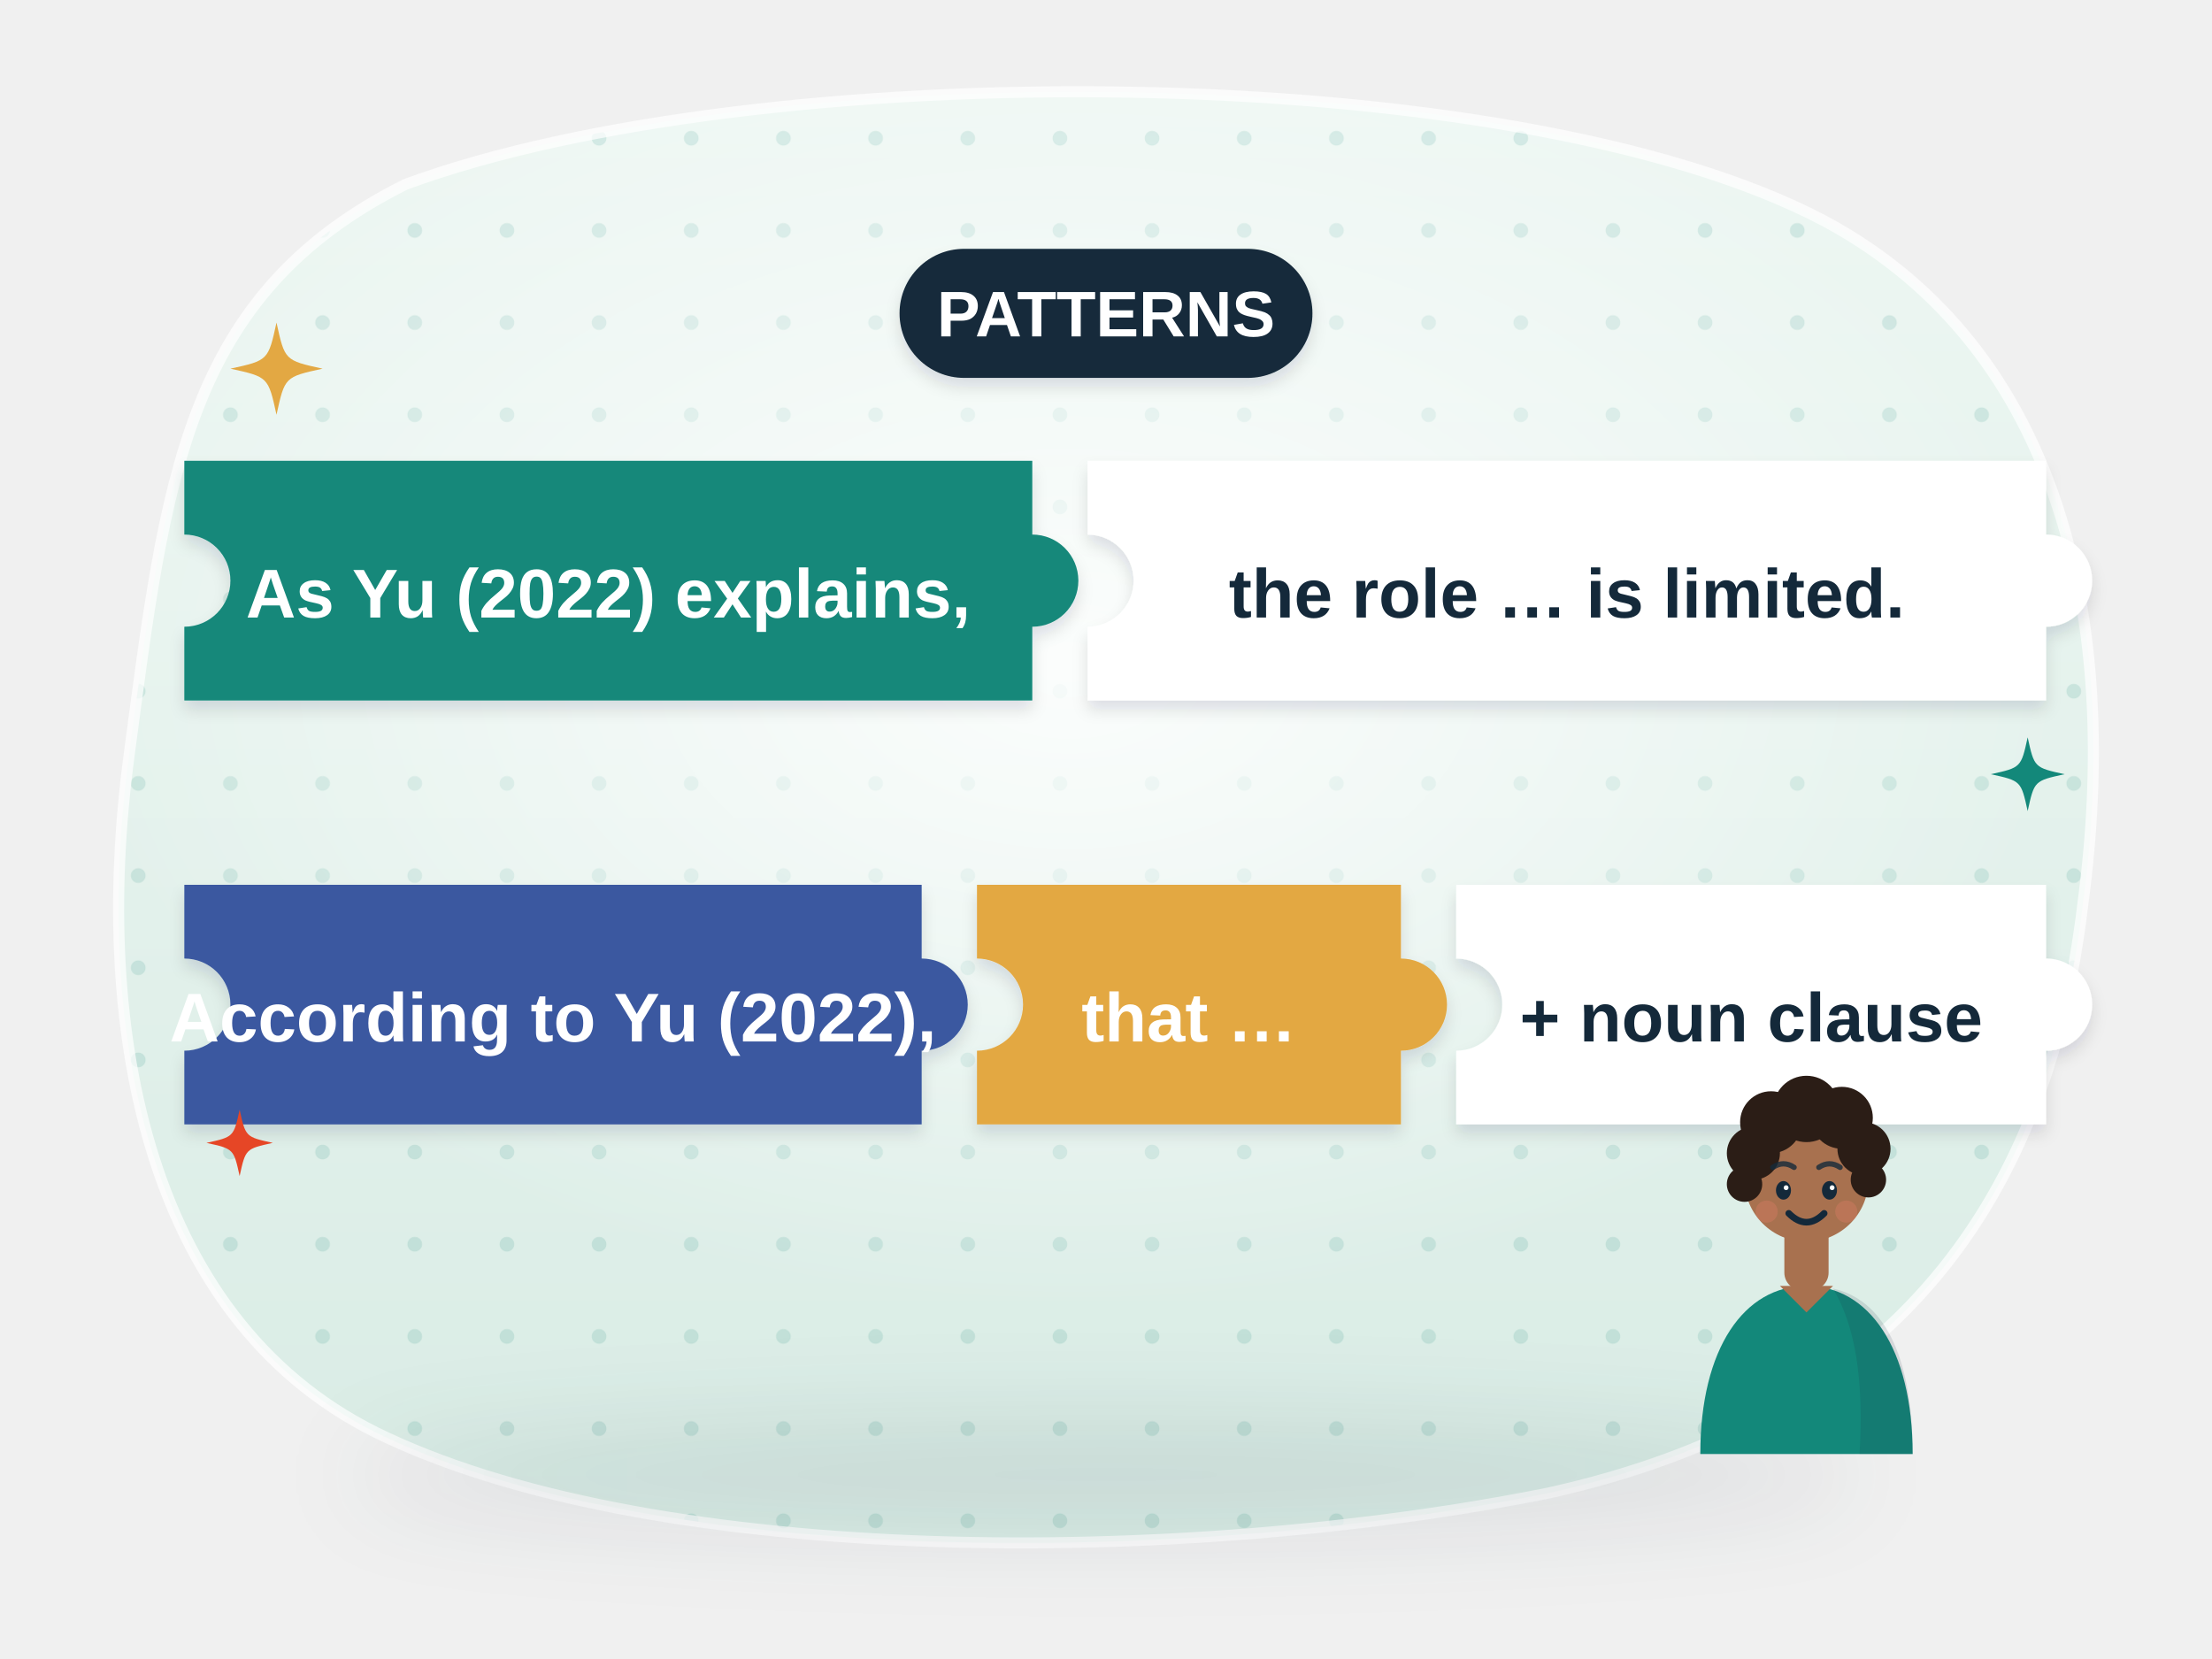
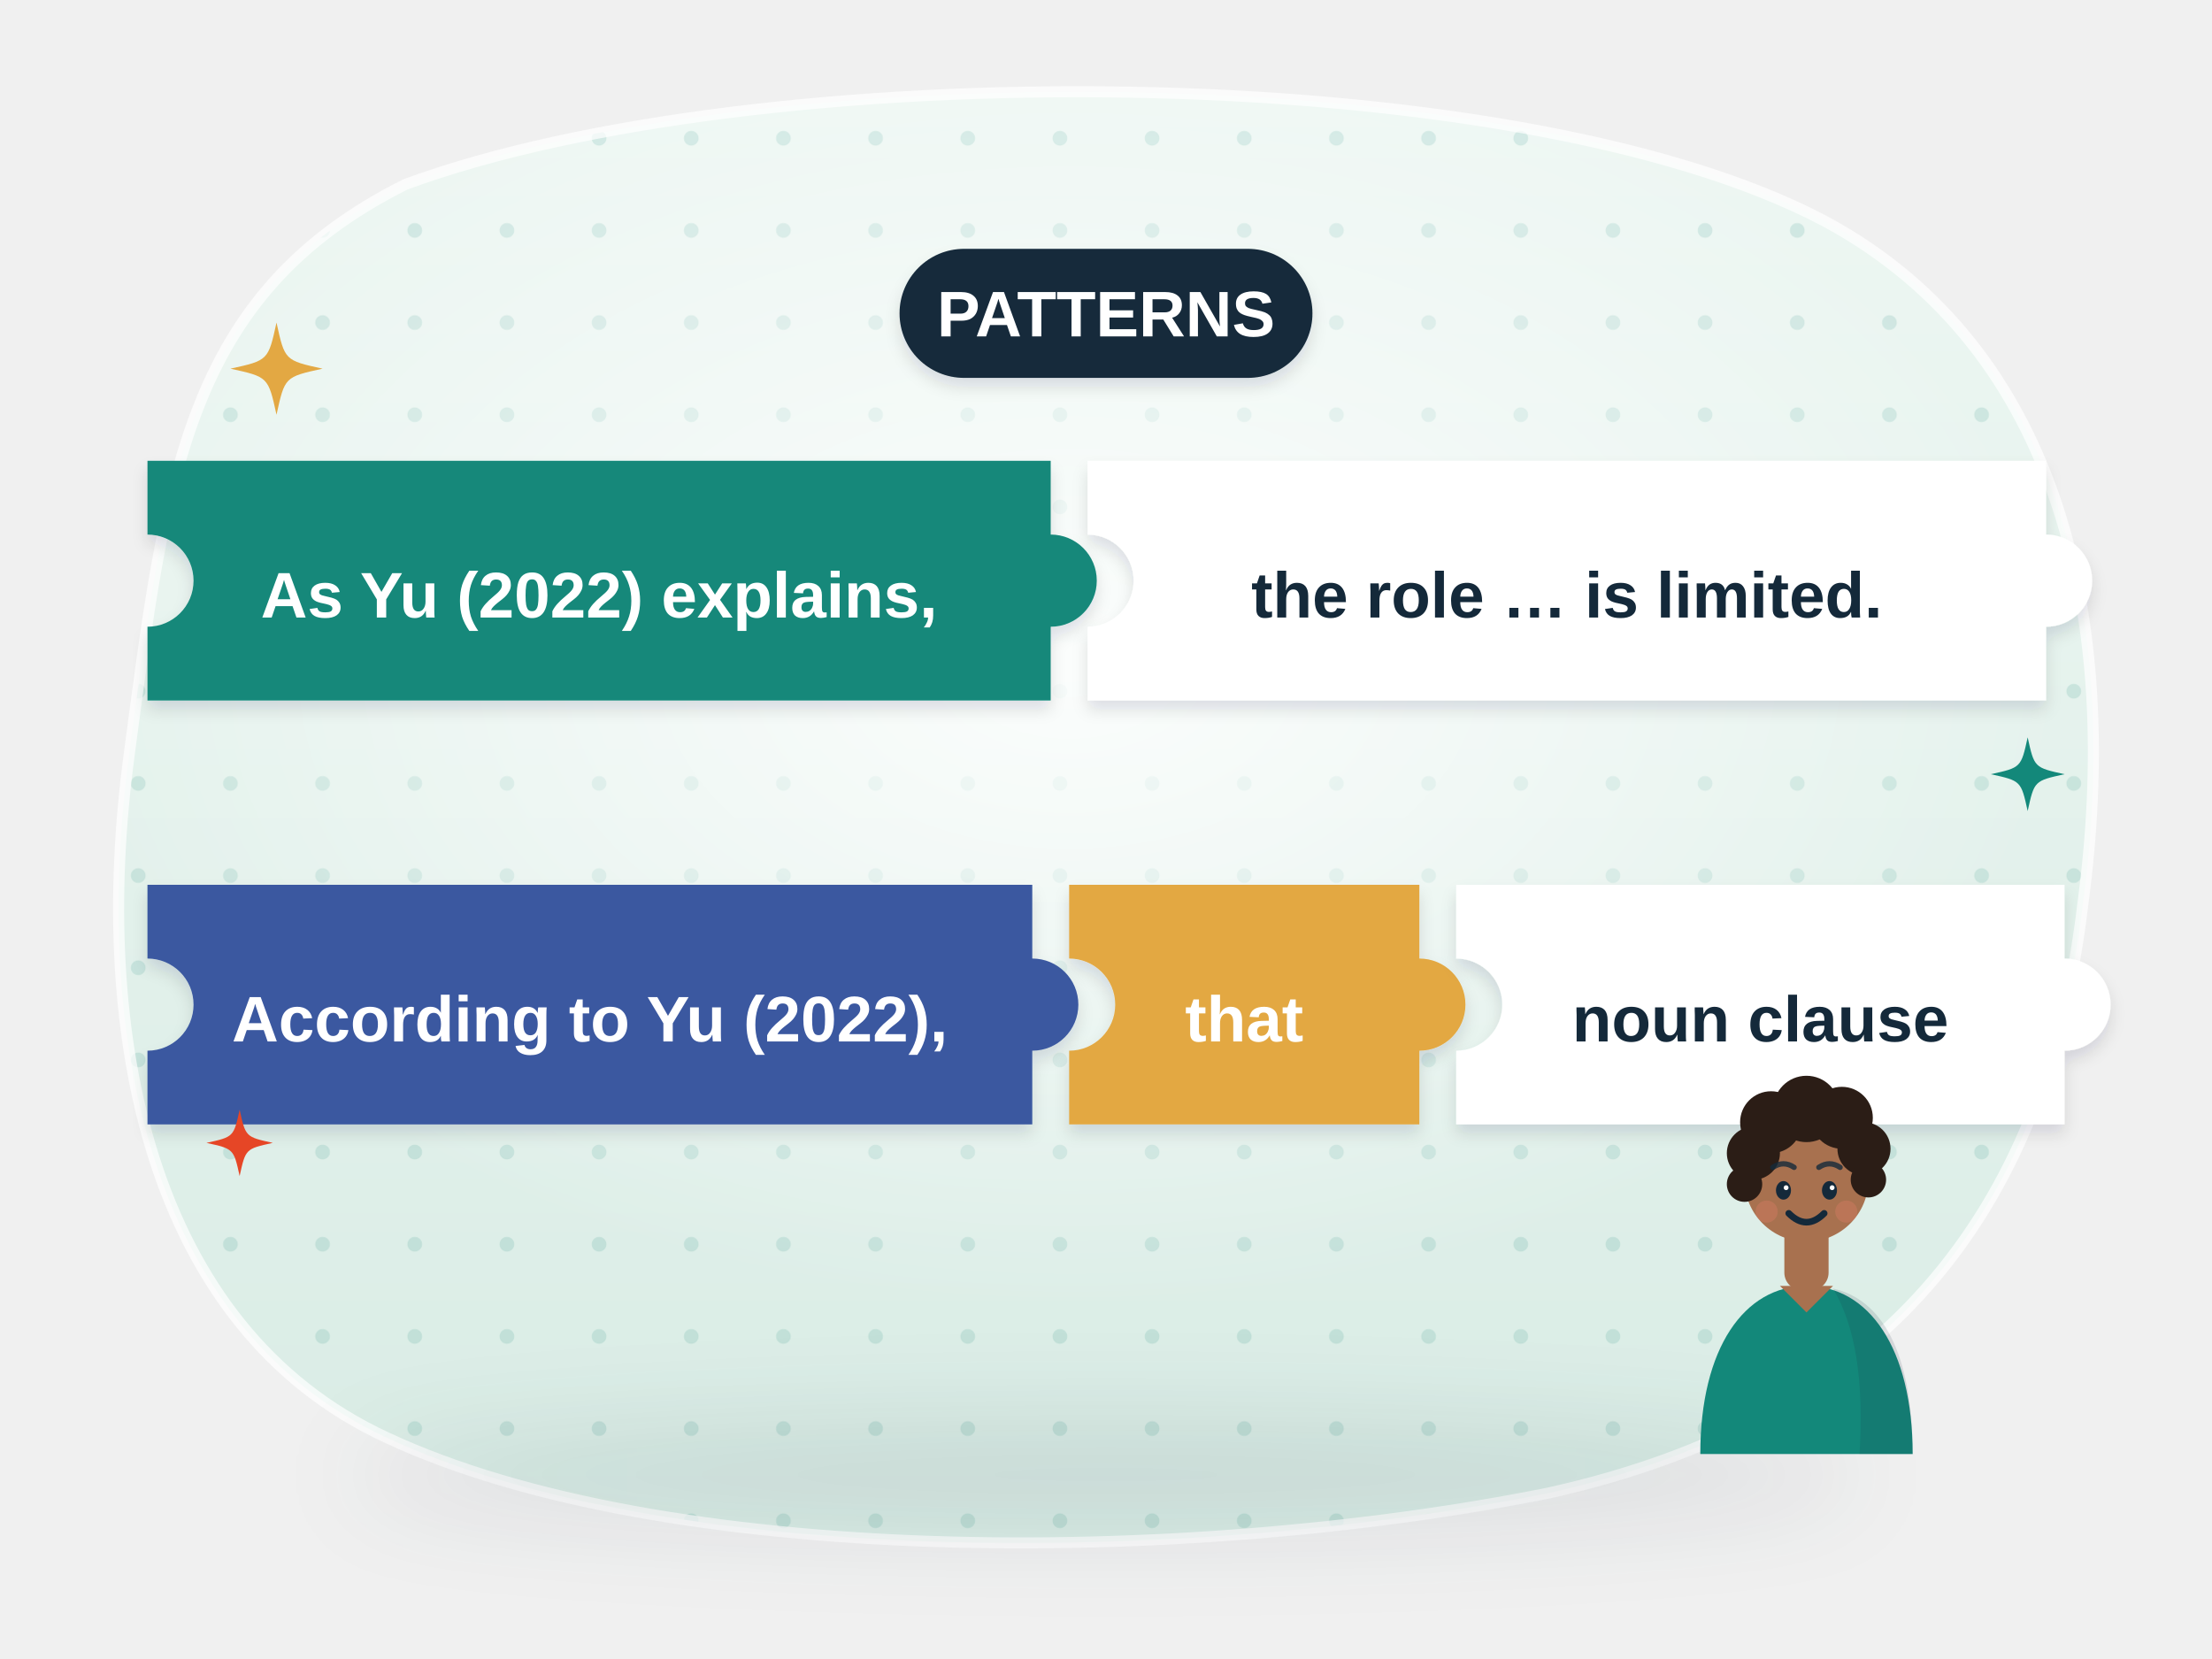
<svg xmlns="http://www.w3.org/2000/svg" viewBox="0 0 240 180" fill="none" role="img" aria-label="Puzzle pieces connect: As Yu (2022) explains, + the role of governments is limited. Other pieces show According to and that.">
  <style>
.v4b5-fl{animation:v4b5-fl 6s ease-in-out infinite}.v4b5-f2{animation-delay:-2s}.v4b5-f3{animation-delay:-4s}
@keyframes v4b5-fl{50%{transform:translateY(-4px)}}
.v4b5-tw{animation:v4b5-tw 3s ease-in-out infinite;transform-box:fill-box;transform-origin:center}.v4b5-t2{animation-delay:-1s}.v4b5-t3{animation-delay:-2s}
@keyframes v4b5-tw{0%,100%{opacity:.35;transform:scale(.6)}50%{opacity:1;transform:scale(1)}}
.v4b5-bl{animation:v4b5-bl 4.8s infinite;transform-box:fill-box;transform-origin:center}.v4b5-b2{animation-delay:-1.7s}.v4b5-b3{animation-delay:-3.1s}
@keyframes v4b5-bl{0%,93%,100%{transform:scaleY(1)}96%{transform:scaleY(.1)}}
.v4b5-dr{stroke-dasharray:5 7;animation:v4b5-dr 1.6s linear infinite}
@keyframes v4b5-dr{to{stroke-dashoffset:-24}}
.v4b5-pu{animation:v4b5-pu 2.4s ease-in-out infinite;transform-box:fill-box;transform-origin:center}
@keyframes v4b5-pu{0%,100%{transform:scale(1)}50%{transform:scale(1.08)}}
.v4b5-sp{animation:v4b5-sp 10s linear infinite;transform-box:fill-box;transform-origin:center}.v4b5-sr{animation-direction:reverse}
@keyframes v4b5-sp{to{transform:rotate(360deg)}}
.v4b5-sw{animation:v4b5-sw 4s ease-in-out infinite;transform-box:fill-box;transform-origin:50% 100%}
@keyframes v4b5-sw{50%{transform:rotate(4deg)}}
.v4b5-gl{animation:v4b5-gl 3s ease-in-out infinite}
@keyframes v4b5-gl{50%{opacity:.45}}
.v4b5-dw{stroke-dasharray:400;stroke-dashoffset:400;animation:v4b5-dw 5s ease-in-out infinite}
@keyframes v4b5-dw{30%,80%{stroke-dashoffset:0}100%{stroke-dashoffset:0;opacity:0}}
.v4b5-wv{animation:v4b5-wv 5s ease-in-out infinite}
@keyframes v4b5-wv{50%{transform:translateX(-10px)}}

@media (prefers-reduced-motion: reduce) { * { animation: none !important; } }
</style>
  <defs>
    <filter id="v4b5-sh" x="-25%" y="-25%" width="150%" height="170%">
      <feDropShadow dx="0" dy="4" stdDeviation="4" flood-color="#14293a" flood-opacity=".15" />
      <feDropShadow dx="0" dy="1" stdDeviation=".8" flood-color="#14293a" flood-opacity=".12" />
    </filter>
    <filter id="v4b5-sh2" x="-25%" y="-25%" width="150%" height="170%">
      <feDropShadow dx="0" dy="10" stdDeviation="10" flood-color="#14293a" flood-opacity=".14" />
      <feDropShadow dx="0" dy="2" stdDeviation="1.6" flood-color="#14293a" flood-opacity=".12" />
    </filter>
    <filter id="v4b5-blur" x="-30%" y="-100%" width="160%" height="300%">
      <feGaussianBlur stdDeviation="5" />
    </filter>
    <radialGradient id="v4b5-glow" cx=".5" cy=".5" r=".5">
      <stop offset="0" stop-color="#fff" stop-opacity=".85" />
      <stop offset="1" stop-color="#fff" stop-opacity="0" />
    </radialGradient>
    <linearGradient id="v4b5-pap" x1="0" y1="0" x2="0" y2="1">
      <stop offset="0" stop-color="#fffdf8" />
      <stop offset="1" stop-color="#f3ead8" />
    </linearGradient>
    <linearGradient id="v4b5-gold" x1="0" y1="0" x2="0" y2="1">
      <stop offset="0" stop-color="#f4c162" />
      <stop offset="1" stop-color="#d9962e" />
    </linearGradient>
    <linearGradient id="v4b5-navy" x1="0" y1="0" x2="0" y2="1">
      <stop offset="0" stop-color="#2c4c68" />
      <stop offset="1" stop-color="#14293a" />
    </linearGradient>
    <linearGradient id="v4b5-desk" x1="0" y1="0" x2="0" y2="1">
      <stop offset="0" stop-color="#f6e6cd" />
      <stop offset="1" stop-color="#e8c99c" />
    </linearGradient>
    <linearGradient id="v4b5-bg" x1="0" y1="0" x2="0" y2="1">
      <stop offset="0" stop-color="#eef7f3" />
      <stop offset="1" stop-color="#d9ece5" />
    </linearGradient>
    <pattern id="v4b5-dots" width="10" height="10" patternUnits="userSpaceOnUse">
      <circle cx="5" cy="5" r="0.8" fill="#13887a" fill-opacity="0.13" />
    </pattern>
    <clipPath id="v4b5-clip">
      <path d="M44 20C82 6 164 6 198 24c26 14 32 44 28 74-4 34-22 56-58 64-40 8-96 8-126-6C16 144 10 112 14 82c4-30 6-50 30-62z" />
    </clipPath>
  </defs>
  <path d="M44 20C82 6 164 6 198 24c26 14 32 44 28 74-4 34-22 56-58 64-40 8-96 8-126-6C16 144 10 112 14 82c4-30 6-50 30-62z" fill="url(#v4b5-bg)" />
  <g clip-path="url(#v4b5-clip)">
    <rect width="240" height="180" fill="url(#v4b5-dots)" />
    <ellipse cx="116" cy="72" rx="110" ry="70" fill="url(#v4b5-glow)" />
  </g>
  <path d="M44 20C82 6 164 6 198 24c26 14 32 44 28 74-4 34-22 56-58 64-40 8-96 8-126-6C16 144 10 112 14 82c4-30 6-50 30-62z" stroke="#fff" stroke-opacity=".7" stroke-width="1.2" />
  <ellipse cx="120" cy="160" rx="82" ry="6" fill="#14293a" opacity=".1" filter="url(#v4b5-blur)" />
  <g class="v4b5-fl">
    <g filter="url(#v4b5-sh)">
-       <path d="M20 50h92v8a5 5 0 0 1 0 10v8h-92v-8a5 5 0 0 0 0-10z" fill="#13887a" />
+       <path d="M16 50h98v8a5 5 0 0 1 0 10v8h-98v-8a5 5 0 0 0 0-10z" fill="#13887a" />
    </g>
-     <text x="66" y="67" font-family="Manrope, Arial, sans-serif" font-size="7.5" font-weight="800" fill="#fff" text-anchor="middle">As Yu (2022) explains,</text>
+     <text x="65" y="67" font-family="Manrope, Arial, sans-serif" font-size="7" font-weight="800" fill="#fff" text-anchor="middle">As Yu (2022) explains,</text>
  </g>
  <g class="v4b5-fl v4b5-f2">
    <g filter="url(#v4b5-sh)">
      <path d="M118 50h104v8a5 5 0 0 1 0 10v8h-104v-8a5 5 0 0 0 0-10z" fill="#fff" />
    </g>
-     <text x="170" y="67" font-family="Manrope, Arial, sans-serif" font-size="7.5" font-weight="800" fill="#14293a" text-anchor="middle">the role … is limited.</text>
+     <text x="170" y="67" font-family="Manrope, Arial, sans-serif" font-size="7" font-weight="800" fill="#14293a" text-anchor="middle">the role … is limited.</text>
  </g>
  <g class="v4b5-fl v4b5-f3">
    <g filter="url(#v4b5-sh)">
-       <path d="M20 96h80v8a5 5 0 0 1 0 10v8h-80v-8a5 5 0 0 0 0-10z" fill="#3a58a0" />
+       <path d="M16 96h96v8a5 5 0 0 1 0 10v8h-96v-8a5 5 0 0 0 0-10z" fill="#3a58a0" />
    </g>
-     <text x="60" y="113" font-family="Manrope, Arial, sans-serif" font-size="7.5" font-weight="800" fill="#fff" text-anchor="middle">According to Yu (2022),</text>
+     <text x="64" y="113" font-family="Manrope, Arial, sans-serif" font-size="7" font-weight="800" fill="#fff" text-anchor="middle">According to Yu (2022),</text>
  </g>
  <g filter="url(#v4b5-sh)">
-     <path d="M106 96h46v8a5 5 0 0 1 0 10v8h-46v-8a5 5 0 0 0 0-10z" fill="#e3a843" />
+     <path d="M116 96h38v8a5 5 0 0 1 0 10v8h-38v-8a5 5 0 0 0 0-10z" fill="#e3a843" />
  </g>
-   <text x="129" y="113" font-family="Manrope, Arial, sans-serif" font-size="7.5" font-weight="800" fill="#fff" text-anchor="middle">that …</text>
+   <text x="135" y="113" font-family="Manrope, Arial, sans-serif" font-size="7" font-weight="800" fill="#fff" text-anchor="middle">that</text>
  <g filter="url(#v4b5-sh)">
-     <path d="M158 96h64v8a5 5 0 0 1 0 10v8h-64v-8a5 5 0 0 0 0-10z" fill="#fff" />
+     <path d="M158 96h66v8a5 5 0 0 1 0 10v8h-66v-8a5 5 0 0 0 0-10z" fill="#fff" />
  </g>
-   <text x="190" y="113" font-family="Manrope, Arial, sans-serif" font-size="7.5" font-weight="800" fill="#14293a" text-anchor="middle">+ noun clause</text>
+   <text x="191" y="113" font-family="Manrope, Arial, sans-serif" font-size="7" font-weight="800" fill="#14293a" text-anchor="middle">noun clause</text>
  <g filter="url(#v4b5-sh)">
    <rect x="97.6" y="27" width="44.8" height="14" rx="7" fill="#14293a" />
  </g>
  <text x="120" y="36.5" font-family="Manrope, Arial, sans-serif" font-size="7" font-weight="800" fill="#fff" text-anchor="middle">PATTERNS</text>
  <g transform="translate(196 128) scale(0.48)">
    <path d="M-24 62C-24 38-14 24 0 24C14 24 24 38 24 62z" fill="#13887a" />
    <path d="M6 24.6C17 27 24 39 24 62H12C13 45 11 33 6 24.6z" fill="#14293a" opacity=".13" />
    <rect x="-5" y="9" width="10" height="16" rx="4" fill="#a8714f" />
    <path d="M-6 24L0 30L6 24z" fill="#a8714f" />
    <circle r="14" fill="#a8714f" />
    <circle cx="-12" cy="-6" r="6" fill="#2b1d16" />
    <circle cx="-8" cy="-13" r="7" fill="#2b1d16" />
    <circle cx="0" cy="-16" r="7.5" fill="#2b1d16" />
    <circle cx="8" cy="-14" r="7" fill="#2b1d16" />
    <circle cx="13" cy="-7" r="6" fill="#2b1d16" />
    <circle cx="-14" cy="1" r="4" fill="#2b1d16" />
    <circle cx="14" cy="0" r="4" fill="#2b1d16" />
    <g class="v4b5-bl">
      <ellipse cx="-5.2" cy="2.4" rx="1.7" ry="2.1" fill="#14293a" />
      <ellipse cx="5.2" cy="2.4" rx="1.7" ry="2.1" fill="#14293a" />
      <circle cx="-4.6" cy="1.8" r=".55" fill="#fff" />
      <circle cx="5.8" cy="1.8" r=".55" fill="#fff" />
    </g>
    <path d="M-7.6-2.8q2.4-1.6 4.8 0M2.8-2.8q2.4-1.6 4.8 0" stroke="#14293a" stroke-width="1.2" stroke-linecap="round" opacity=".8" />
    <circle cx="-9" cy="7.2" r="2.5" fill="#e8806b" opacity=".3" />
    <circle cx="9" cy="7.2" r="2.5" fill="#e8806b" opacity=".3" />
    <path d="M-4 7.6q4 4 8 0" stroke="#14293a" stroke-width="1.5" stroke-linecap="round" />
  </g>
  <path class="v4b5-tw" d="M30 35C30.9 39.1 30.9 39.1 35 40C30.9 40.9 30.9 40.9 30 45C29.1 40.9 29.1 40.9 25 40C29.1 39.1 29.1 39.1 30 35z" fill="#e3a843" />
  <path class="v4b5-tw v4b5-t2" d="M220 80C220.72 83.28 220.72 83.28 224 84C220.72 84.72 220.72 84.72 220 88C219.28 84.72 219.28 84.72 216 84C219.28 83.28 219.28 83.28 220 80z" fill="#13887a" />
  <path class="v4b5-tw v4b5-t3" d="M26 120.4C26.648 123.352 26.648 123.352 29.6 124C26.648 124.648 26.648 124.648 26 127.6C25.352 124.648 25.352 124.648 22.4 124C25.352 123.352 25.352 123.352 26 120.4z" fill="#e64626" />
</svg>
